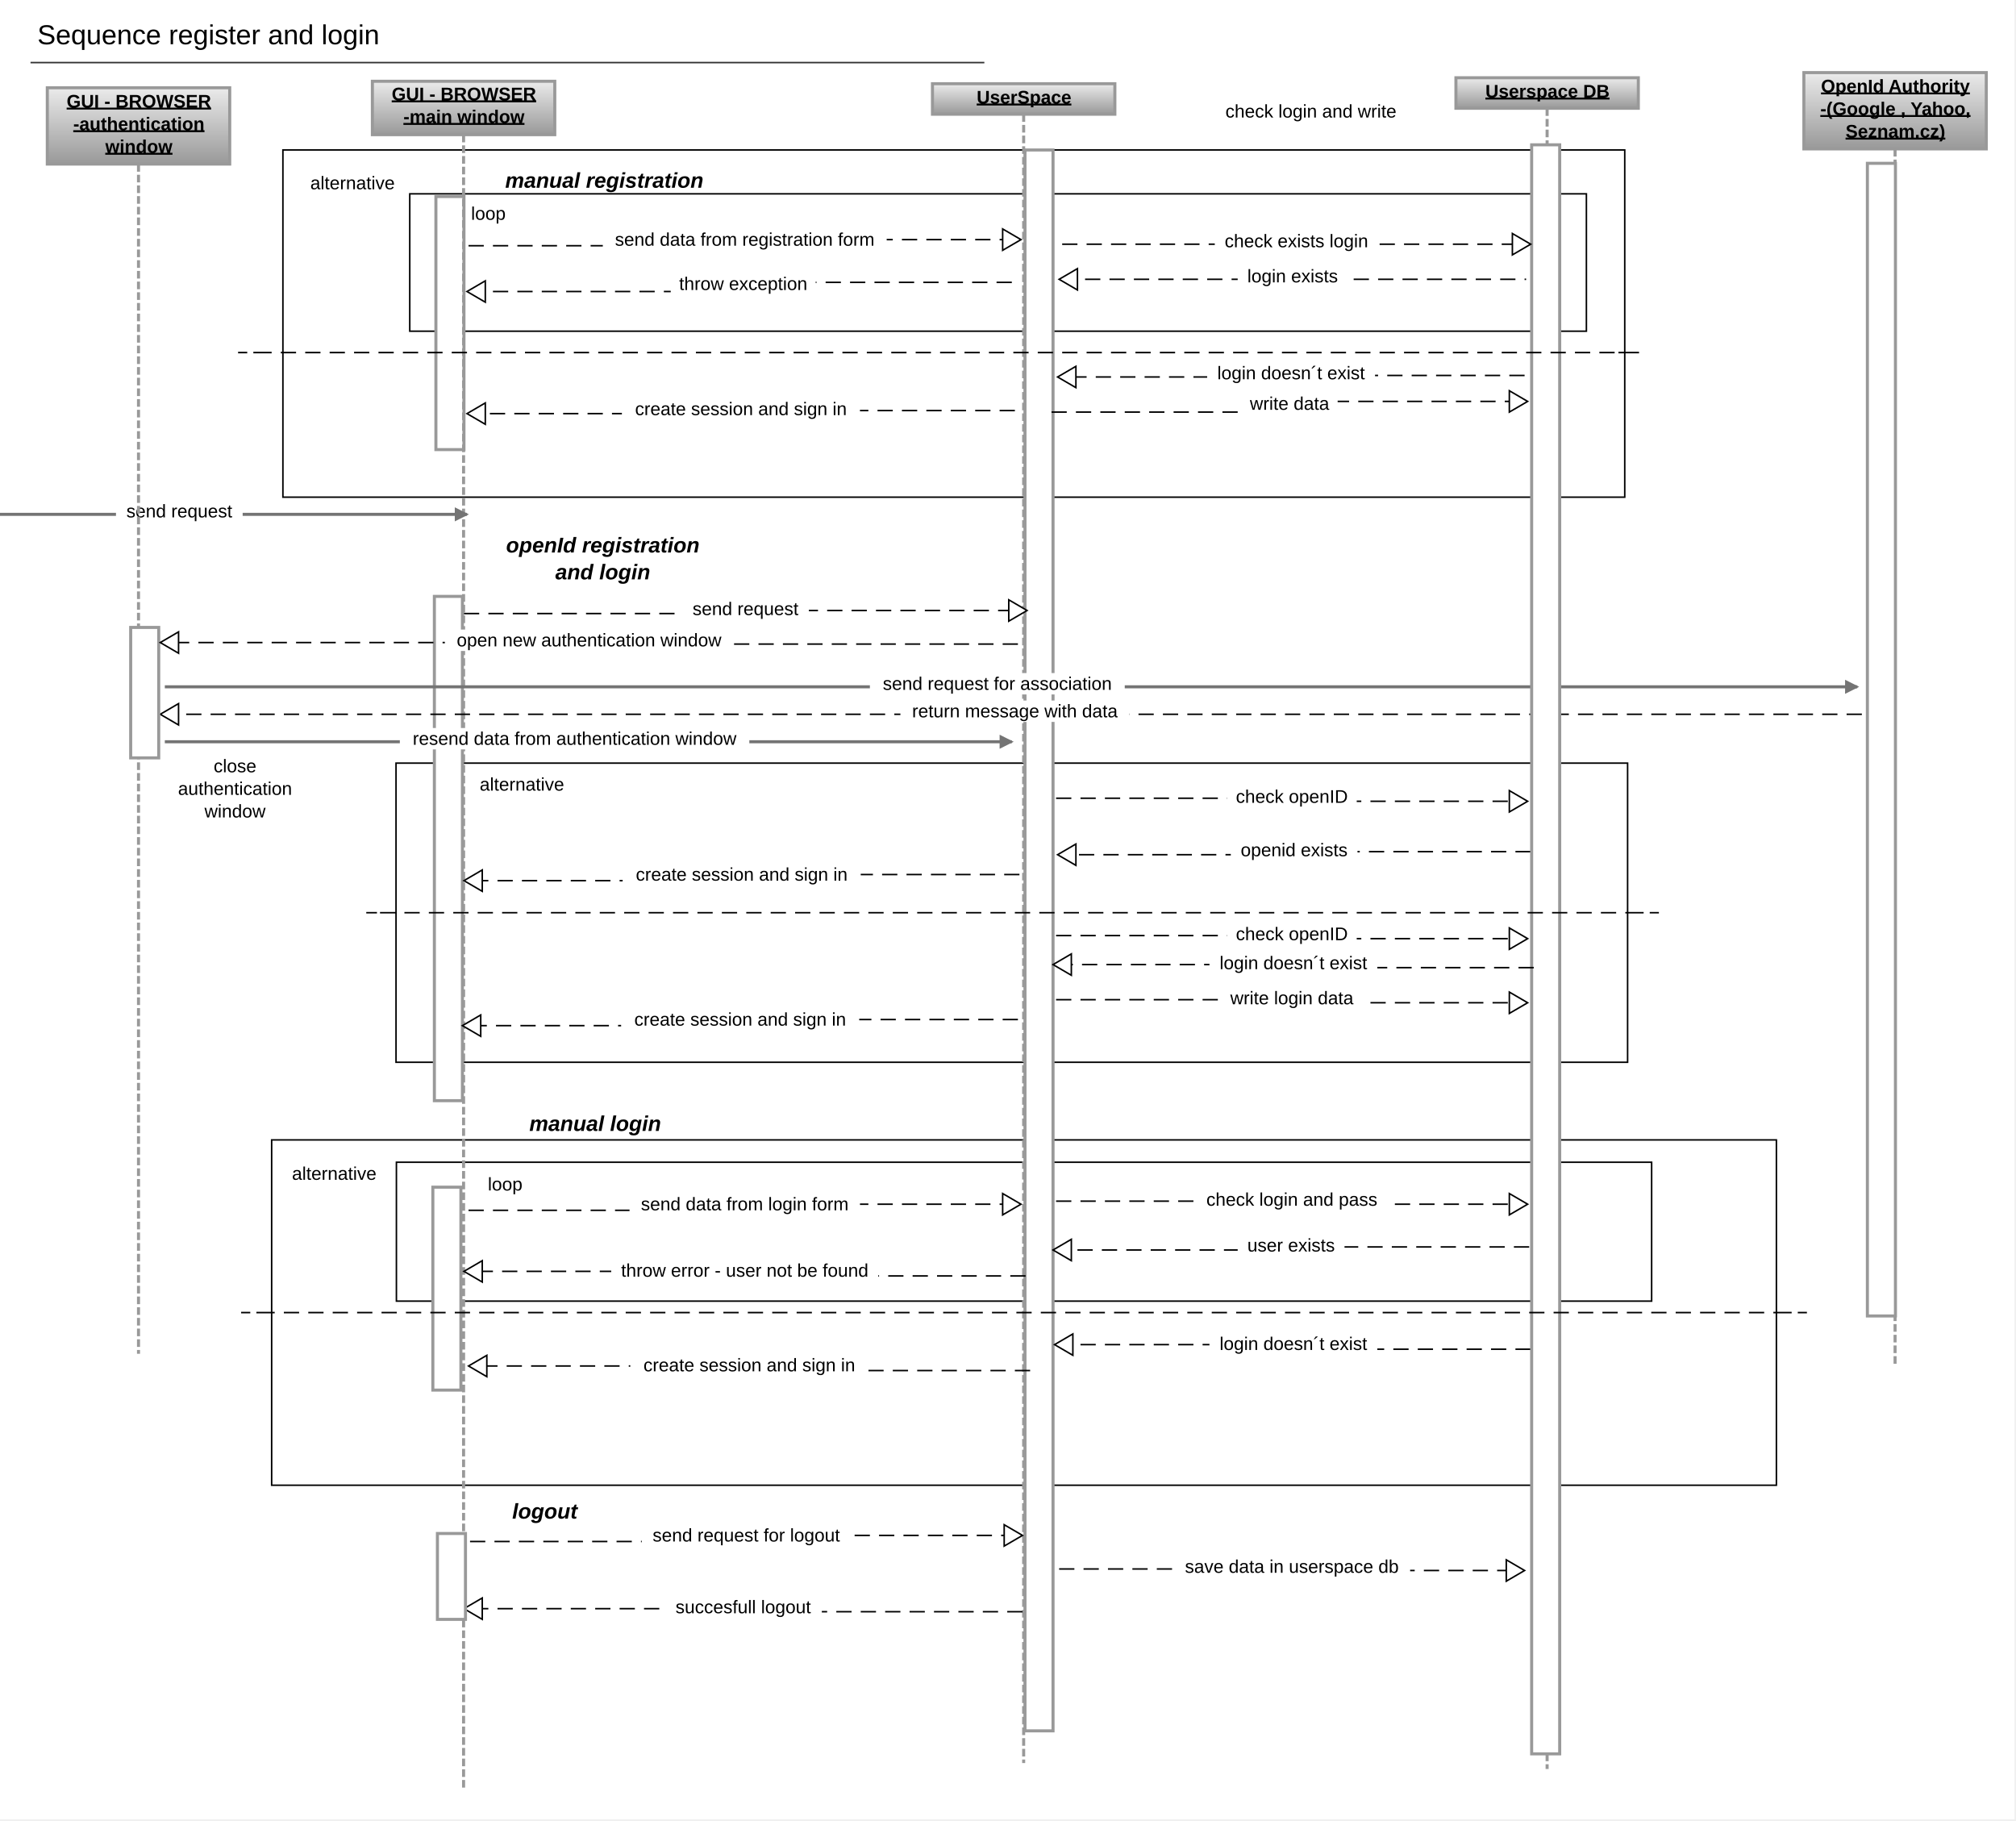
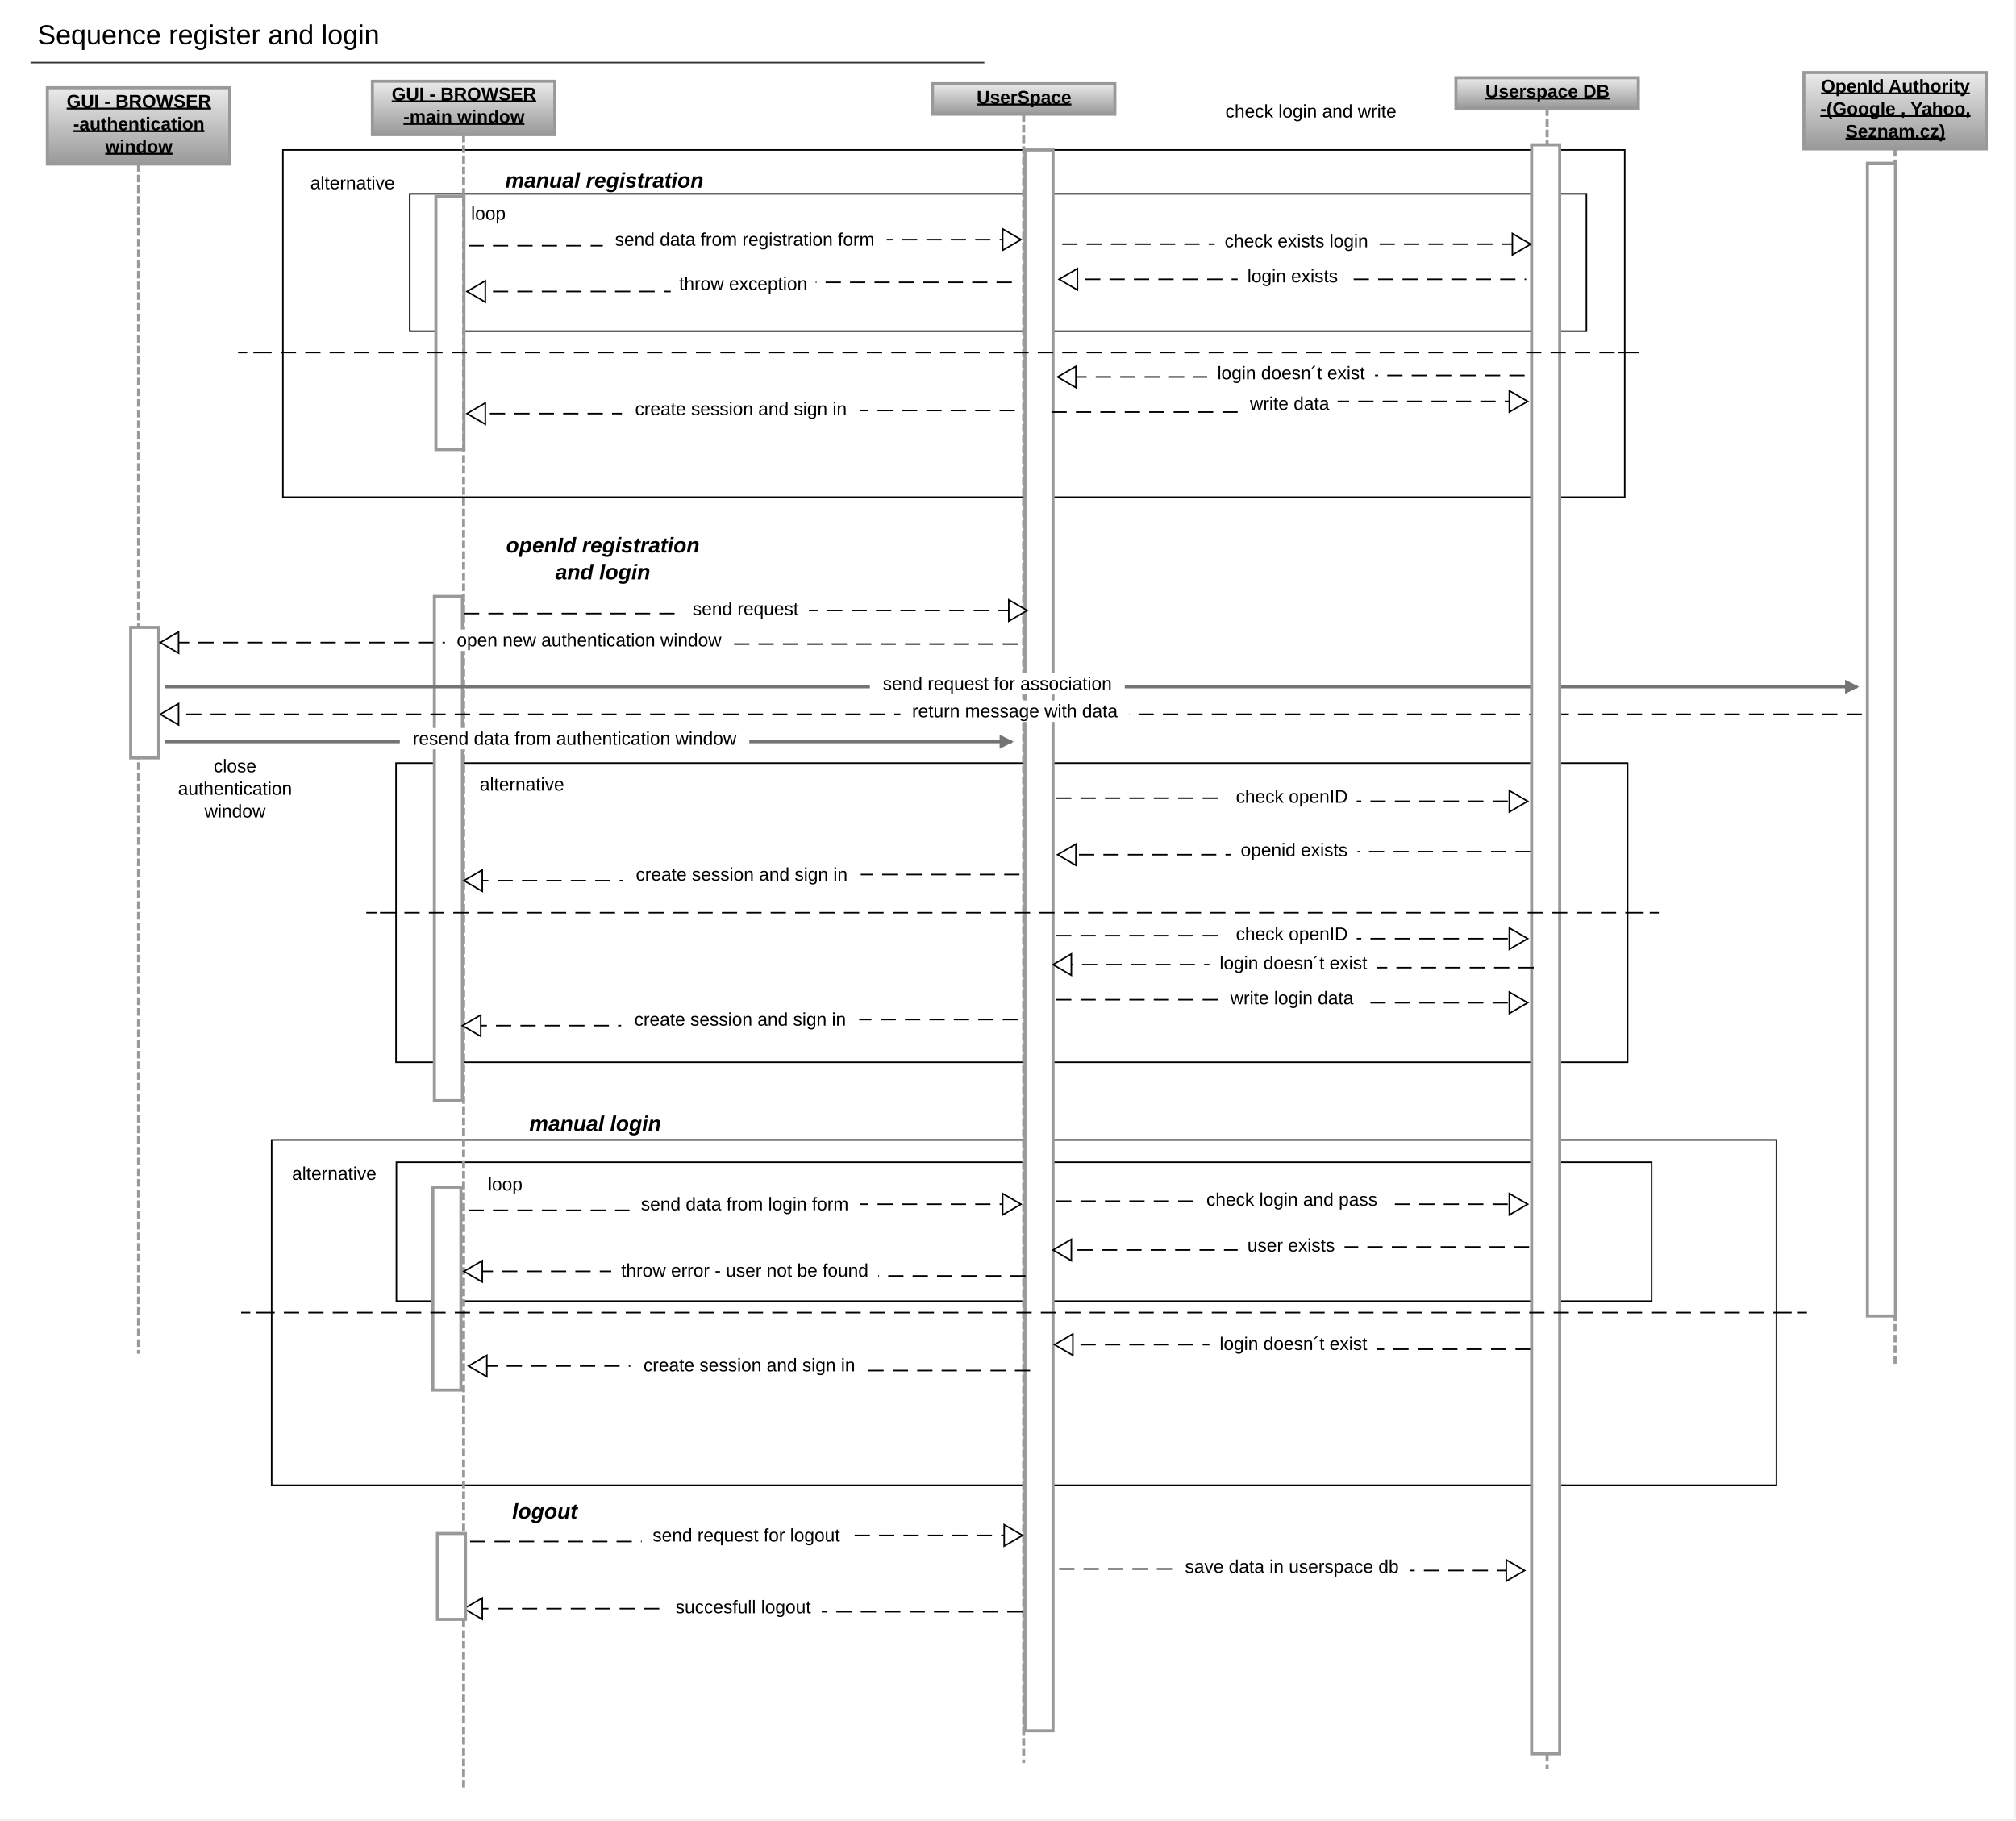
<svg xmlns="http://www.w3.org/2000/svg" width="1321" height="1193">
  <rect stroke="#000000" stroke-width="0" fill="#ffffff" x="0" y="0" width="1320" height="1192" />
  <g transform="translate(178.0,746.875) rotate(0 493.0 113.125)">
    <rect width="986.0" height="226.25" stroke="#000000" stroke-width="1" fill="#ffffff" />
    <g />
  </g>
  <g transform="translate(259.75,761.5) rotate(0 411.25 45.5)">
    <rect width="822.5" height="91.0" stroke="#000000" stroke-width="1" fill="#ffffff" />
    <g />
  </g>
  <g transform="translate(259.5,500.0) rotate(0 403.5 98.0)">
    <rect width="807.0" height="196.0" stroke="#000000" stroke-width="1" fill="#ffffff" />
    <g />
  </g>
  <g transform="translate(185.375,98.25) rotate(0 439.625 113.75)">
    <rect width="879.25" height="227.5" stroke="#000000" stroke-width="1" fill="#ffffff" />
    <g />
  </g>
  <g transform="translate(268.5,127.0) rotate(0 385.5 45.0)">
    <rect width="771.0" height="90.0" stroke="#000000" stroke-width="1" fill="#ffffff" />
    <g />
  </g>
  <g transform="translate(285.625,128.7539) rotate(0 9.375 83.24609)">
    <rect x="0.0" y="0.0" width="18.382" height="165.829" stroke="#999999" stroke-width="2.0" fill="#ffffff" />
    <g />
  </g>
  <g transform="translate(954.0,50.9375) rotate(0 60.0 554.0625)">
    <defs>
      <linearGradient id="g6" x1="50%" y1="-25%" x2="50%" y2="100%">
        <stop stop-color="white" offset="0%" />
        <stop stop-color="#999999" offset="100%" />
      </linearGradient>
    </defs>
    <g transform="translate(0.0,0.0)">
      <rect x="0.0" y="0.0" width="119.522" height="20.0" stroke="#999999" stroke-width="2.0" style="fill:url(#g6)" />
    </g>
    <g transform="translate(0.0,20.0)">
      <line x1="59.761" y1="0.0" x2="59.761" y2="1088.125" style="stroke-dasharray: 5, 2" stroke="#999999" stroke-width="2.0" fill="#999999" />
    </g>
    <g transform="translate(0.0,15.0)">
      <text x="60.0" style="text-anchor: middle" y="-2.0">
        <tspan xml:space="preserve" font-size="12" font-family="Arial" fill="#000000" font-weight="bold" text-decoration="underline">Userspace DB</tspan>
      </text>
    </g>
    <g />
  </g>
  <g transform="translate(284.625,390.7539) rotate(0 9.375 165.8691)">
    <rect x="0.0" y="0.0" width="18.382" height="330.417" stroke="#999999" stroke-width="2.0" fill="#ffffff" />
    <g />
  </g>
  <g transform="translate(611.0,54.84375) rotate(0 60.0 550.1562)">
    <defs>
      <linearGradient id="g8" x1="50%" y1="-25%" x2="50%" y2="100%">
        <stop stop-color="white" offset="0%" />
        <stop stop-color="#999999" offset="100%" />
      </linearGradient>
    </defs>
    <g transform="translate(0.0,0.0)">
      <rect x="0.0" y="0.0" width="119.522" height="20.0" stroke="#999999" stroke-width="2.0" style="fill:url(#g8)" />
    </g>
    <g transform="translate(0.0,20.0)">
      <line x1="59.761" y1="0.0" x2="59.761" y2="1080.312" style="stroke-dasharray: 5, 2" stroke="#999999" stroke-width="2.0" fill="#999999" />
    </g>
    <g transform="translate(0.0,15.0)">
      <text x="60.0" style="text-anchor: middle" y="-2.0">
        <tspan xml:space="preserve" font-size="12" font-family="Arial" fill="#000000" font-weight="bold" text-decoration="underline">UserSpace</tspan>
      </text>
    </g>
    <g />
  </g>
  <g transform="translate(321.0,108.0) rotate(0 75.0 11.0)">
    <g transform="translate(0.0,17.0)">
      <text x="75.0" style="text-anchor: middle" y="-2.0">
        <tspan xml:space="preserve" font-size="14" font-family="Arial" fill="#000000" font-weight="bold" font-style="italic">manual registration</tspan>
      </text>
    </g>
  </g>
  <g transform="translate(20.0,41.0)">
    <line x1="0.0" y1="0.0" x2="625.0" y2="0.0" stroke-dasharray="23, 0" stroke="#333333" stroke-width="1" />
  </g>
  <g transform="translate(22.5,11.0) rotate(0 312.5 13.0)">
    <g transform="translate(0.0,21.0)">
      <text x="2" style="text-anchor: start" y="-3.0">
        <tspan xml:space="preserve" font-size="18" font-family="Arial" fill="#000000">Sequence register and login</tspan>
      </text>
    </g>
  </g>
  <g transform="translate(244.0,53.25) rotate(0 60.0 559.625)">
    <defs>
      <linearGradient id="g12" x1="50%" y1="-25%" x2="50%" y2="100%">
        <stop stop-color="white" offset="0%" />
        <stop stop-color="#999999" offset="100%" />
      </linearGradient>
    </defs>
    <g transform="translate(0.0,0.0)">
      <rect x="0.0" y="0.0" width="119.522" height="35.0" stroke="#999999" stroke-width="2.0" style="fill:url(#g12)" />
    </g>
    <g transform="translate(0.0,35.0)">
      <line x1="59.761" y1="0.0" x2="59.761" y2="1084.25" style="stroke-dasharray: 5, 2" stroke="#999999" stroke-width="2.0" fill="#999999" />
    </g>
    <g transform="translate(0.0,14.5)">
      <text x="60.0" style="text-anchor: middle" y="-2.0">
        <tspan xml:space="preserve" font-size="12" font-family="Arial" fill="#000000" font-weight="bold" text-decoration="underline">GUI - BROWSER</tspan>
      </text>
      <text x="60.0" style="text-anchor: middle" y="12.8">
        <tspan xml:space="preserve" font-size="12" font-family="Arial" fill="#000000" font-weight="bold" text-decoration="underline">-main window</tspan>
      </text>
    </g>
    <g />
  </g>
  <g transform="translate(671.625,98.26562) rotate(0 9.375 519.9688)">
    <rect x="0.0" y="0.0" width="18.382" height="1035.794" stroke="#999999" stroke-width="2.0" fill="#ffffff" />
    <g />
  </g>
  <g transform="translate(1182.0,47.5625) rotate(0 60.0 423.1562)">
    <defs>
      <linearGradient id="g14" x1="50%" y1="-25%" x2="50%" y2="100%">
        <stop stop-color="white" offset="0%" />
        <stop stop-color="#999999" offset="100%" />
      </linearGradient>
    </defs>
    <g transform="translate(0.0,0.0)">
      <rect x="0.0" y="0.0" width="119.522" height="50.0" stroke="#999999" stroke-width="2.0" style="fill:url(#g14)" />
    </g>
    <g transform="translate(0.0,50.0)">
      <line x1="59.761" y1="0.0" x2="59.761" y2="796.312" style="stroke-dasharray: 5, 2" stroke="#999999" stroke-width="2.0" fill="#999999" />
    </g>
    <g transform="translate(0.0,15.0)">
      <text x="60.0" style="text-anchor: middle" y="-2.0">
        <tspan xml:space="preserve" font-size="12" font-family="Arial" fill="#000000" font-weight="bold" text-decoration="underline">OpenId Authority</tspan>
      </text>
      <text x="60.0" style="text-anchor: middle" y="12.8">
        <tspan xml:space="preserve" font-size="12" font-family="Arial" fill="#000000" font-weight="bold" text-decoration="underline">-(Google , Yahoo,</tspan>
      </text>
      <text x="60.0" style="text-anchor: middle" y="27.6">
        <tspan xml:space="preserve" font-size="12" font-family="Arial" fill="#000000" font-weight="bold" text-decoration="underline">Seznam.cz)</tspan>
      </text>
    </g>
    <g />
  </g>
  <g transform="translate(1223.625,107.0) rotate(0 9.375 379.125)">
    <rect x="0.0" y="0.0" width="18.382" height="755.229" stroke="#999999" stroke-width="2.0" fill="#ffffff" />
    <g />
  </g>
  <g transform="translate(108.0,450.0)">
    <line x1="0.0" y1="0.0" x2="1109.0" y2="0.0" stroke-dasharray="23, 0" stroke="#747474" stroke-width="2" />
    <g transform="translate(1111.0,0.0) rotate(180.0)">
      <polygon points="3.0,0 9.0,-3.0 9.0,3.0" fill="#747474" stroke="#747474" stroke-width="2.0" />
    </g>
    <g transform="translate(545.5,0.0)">
      <rect fill="#ffffff" x="-83.5" y="-9.0" width="167.0" height="14" />
      <text x="0.0" style="text-anchor: middle" y="2.0">
        <tspan font-size="12px" font-family="Arial" fill="#000000">send request for association</tspan>
      </text>
    </g>
  </g>
  <g transform="translate(784.0,63.0) rotate(0 75.0 11.0)">
    <g transform="translate(0.0,16.0)">
      <text x="75.0" style="text-anchor: middle" y="-2.0">
        <tspan xml:space="preserve" font-size="12" font-family="Arial" fill="#000000">check login and write</tspan>
      </text>
    </g>
  </g>
-   <g transform="translate(-53.0,337.0)">
-     <line x1="0.0" y1="0.0" x2="359.0" y2="0.0" stroke-dasharray="23, 0" stroke="#747474" stroke-width="2" />
-     <g transform="translate(361.0,0.0) rotate(180.0)">
-       <polygon points="3.0,0 9.0,-3.0 9.0,3.0" fill="#747474" stroke="#747474" stroke-width="2.0" />
-     </g>
-     <g transform="translate(170.5,0.0)">
-       <rect fill="#ffffff" x="-41.5" y="-9.0" width="83.0" height="14" />
-       <text x="0.0" style="text-anchor: middle" y="2.0">
-         <tspan font-size="12px" font-family="Arial" fill="#000000">send request</tspan>
-       </text>
-     </g>
-   </g>
  <g transform="translate(108.0,486.0)">
    <line x1="0.0" y1="0.0" x2="555.0" y2="0.0" stroke-dasharray="23, 0" stroke="#747474" stroke-width="2" />
    <g transform="translate(557.0,0.0) rotate(180.0)">
      <polygon points="3.0,0 9.0,-3.0 9.0,3.0" fill="#747474" stroke="#747474" stroke-width="2.0" />
    </g>
    <g transform="translate(268.5,0.0)">
      <rect fill="#ffffff" x="-114.5" y="-9.0" width="229.0" height="14" />
      <text x="0.0" style="text-anchor: middle" y="2.0">
        <tspan font-size="12px" font-family="Arial" fill="#000000">resend data from authentication window</tspan>
      </text>
    </g>
  </g>
  <g transform="translate(694.0,183.0)">
    <path d="M1.0,0.0 L153.0,0.0 L153.0,0.0 L306.0,0.0 " stroke-dasharray="10, 6" fill="none" stroke="#000000" stroke-width="1" />
    <g transform="translate(0.0,0.0) rotate(0.0)">
      <polygon points="0,0 12,7 12,-7" fill="#FFFFFF" stroke="#000000" stroke-width="1.0" />
    </g>
    <g transform="translate(153.0,0.0)">
      <rect fill="#ffffff" x="-36.0" y="-9.0" width="72.0" height="14" />
      <text x="0.0" style="text-anchor: middle" y="2.0">
        <tspan font-size="12px" font-family="Arial" fill="#000000">login exists</tspan>
      </text>
    </g>
  </g>
  <g transform="translate(999.0,246.0)">
    <path d="M0.0,0.0 L-153.0,0.0 L-153.0,1.0 L-305.0,1.0 " stroke-dasharray="10, 6" fill="none" stroke="#000000" stroke-width="1" />
    <g transform="translate(-306.0,1.0) rotate(360.0)">
      <polygon points="0,0 12,7 12,-7" fill="#FFFFFF" stroke="#000000" stroke-width="1.0" />
    </g>
    <g transform="translate(-153.0,0.5)">
      <rect fill="#ffffff" x="-55.0" y="-9.0" width="110.0" height="14" />
      <text x="0.0" style="text-anchor: middle" y="2.0">
        <tspan font-size="12px" font-family="Arial" fill="#000000">login doesn´t exist</tspan>
      </text>
    </g>
  </g>
  <g transform="translate(304.0,402.0)">
    <path d="M0.0,0.0 L184.5,0.0 L184.5,-2.0 L368.0,-2.0 " stroke-dasharray="10, 6" fill="none" stroke="#000000" stroke-width="1" />
    <g transform="translate(369.0,-2.0) rotate(180.0)">
      <polygon points="0,0 12,7 12,-7" fill="#FFFFFF" stroke="#000000" stroke-width="1.0" />
    </g>
    <g transform="translate(184.5,-1.0)">
      <rect fill="#ffffff" x="-41.5" y="-9.0" width="83.0" height="14" />
      <text x="0.0" style="text-anchor: middle" y="2.0">
        <tspan font-size="12px" font-family="Arial" fill="#000000">send request</tspan>
      </text>
    </g>
  </g>
  <g transform="translate(105.0,468.0)">
    <path d="M1.0,0.0 L560.0,0.0 L560.0,0.0 L1120.0,0.0 " stroke-dasharray="10, 6" fill="none" stroke="#000000" stroke-width="1" />
    <g transform="translate(0.0,0.0) rotate(0.0)">
      <polygon points="0,0 12,7 12,-7" fill="#FFFFFF" stroke="#000000" stroke-width="1.0" />
    </g>
    <g transform="translate(560.0,0.0)">
      <rect fill="#ffffff" x="-75.0" y="-9.0" width="150.0" height="14" />
      <text x="0.0" style="text-anchor: middle" y="2.0">
        <tspan font-size="12px" font-family="Arial" fill="#000000">return message with data</tspan>
      </text>
    </g>
  </g>
  <g transform="translate(320.0,348.5) rotate(0 75.0 18.5)">
    <g transform="translate(0.0,15.5)">
      <text x="75.0" style="text-anchor: middle" y="-2.0">
        <tspan xml:space="preserve" font-size="14" font-family="Arial" fill="#000000" font-weight="bold" font-style="italic">openId registration</tspan>
      </text>
      <text x="75.0" style="text-anchor: middle" y="15.6">
        <tspan xml:space="preserve" font-size="14" font-family="Arial" fill="#000000" font-weight="bold" font-style="italic">and login</tspan>
      </text>
    </g>
  </g>
  <g transform="translate(1003.0,558.0)">
    <path d="M0.0,0.0 L-155.0,0.0 L-155.0,2.0 L-309.0,2.0 " stroke-dasharray="10, 6" fill="none" stroke="#000000" stroke-width="1" />
    <g transform="translate(-310.0,2.0) rotate(360.0)">
      <polygon points="0,0 12,7 12,-7" fill="#FFFFFF" stroke="#000000" stroke-width="1.0" />
    </g>
    <g transform="translate(-155.0,1.0)">
      <rect fill="#ffffff" x="-41.5" y="-9.0" width="83.0" height="14" />
      <text x="0.0" style="text-anchor: middle" y="2.0">
        <tspan font-size="12px" font-family="Arial" fill="#000000">openid exists</tspan>
      </text>
    </g>
  </g>
  <g transform="translate(315.0,718.5) rotate(0 75.0 18.5)">
    <g transform="translate(0.0,24.5)">
      <text x="75.0" style="text-anchor: middle" y="-2.0">
        <tspan xml:space="preserve" font-size="14" font-family="Arial" fill="#000000" font-weight="bold" font-style="italic">manual login</tspan>
      </text>
    </g>
  </g>
  <g transform="translate(1002.0,817.0)">
    <path d="M0.0,0.0 L-156.0,0.0 L-156.0,2.0 L-311.0,2.0 " stroke-dasharray="10, 6" fill="none" stroke="#000000" stroke-width="1" />
    <g transform="translate(-312.0,2.0) rotate(360.0)">
      <polygon points="0,0 12,7 12,-7" fill="#FFFFFF" stroke="#000000" stroke-width="1.0" />
    </g>
    <g transform="translate(-156.0,1.0)">
      <rect fill="#ffffff" x="-35.0" y="-9.0" width="70.0" height="14" />
      <text x="0.0" style="text-anchor: middle" y="2.0">
        <tspan font-size="12px" font-family="Arial" fill="#000000">user exists</tspan>
      </text>
    </g>
  </g>
  <g transform="translate(670.0,1056.0)">
    <path d="M0.0,0.0 L-183.0,0.0 L-183.0,-2.0 L-365.0,-2.0 " stroke-dasharray="10, 6" fill="none" stroke="#000000" stroke-width="1" />
    <g transform="translate(-366.0,-2.0) rotate(360.0)">
      <polygon points="0,0 12,7 12,-7" fill="#FFFFFF" stroke="#000000" stroke-width="1.0" />
    </g>
    <g transform="translate(-183.0,-1.0)">
      <rect fill="#ffffff" x="-51.5" y="-9.0" width="103.0" height="14" />
      <text x="0.0" style="text-anchor: middle" y="2.0">
        <tspan font-size="12px" font-family="Arial" fill="#000000">succesfull logout</tspan>
      </text>
    </g>
  </g>
  <g transform="translate(31.0,57.5) rotate(0 60.0 414.75)">
    <defs>
-       <linearGradient id="g29" x1="50%" y1="-25%" x2="50%" y2="100%">
+       <linearGradient id="g28" x1="50%" y1="-25%" x2="50%" y2="100%">
        <stop stop-color="white" offset="0%" />
        <stop stop-color="#999999" offset="100%" />
      </linearGradient>
    </defs>
    <g transform="translate(0.0,0.0)">
-       <rect x="0.0" y="0.0" width="119.522" height="50.0" stroke="#999999" stroke-width="2.0" style="fill:url(#g29)" />
+       <rect x="0.0" y="0.0" width="119.522" height="50.0" stroke="#999999" stroke-width="2.0" style="fill:url(#g28)" />
    </g>
    <g transform="translate(0.0,50.0)">
      <line x1="59.761" y1="0.0" x2="59.761" y2="779.5" style="stroke-dasharray: 5, 2" stroke="#999999" stroke-width="2.0" fill="#999999" />
    </g>
    <g transform="translate(0.0,15.0)">
      <text x="60.0" style="text-anchor: middle" y="-2.0">
        <tspan xml:space="preserve" font-size="12" font-family="Arial" fill="#000000" font-weight="bold" text-decoration="underline">GUI - BROWSER</tspan>
      </text>
      <text x="60.0" style="text-anchor: middle" y="12.8">
        <tspan xml:space="preserve" font-size="12" font-family="Arial" fill="#000000" font-weight="bold" text-decoration="underline">-authentication</tspan>
      </text>
      <text x="60.0" style="text-anchor: middle" y="27.6">
        <tspan xml:space="preserve" font-size="12" font-family="Arial" fill="#000000" font-weight="bold" text-decoration="underline">window</tspan>
      </text>
    </g>
    <g />
  </g>
  <g transform="translate(85.625,411.0938) rotate(0 9.375 42.90625)">
    <rect x="0.0" y="0.0" width="18.382" height="85.471" stroke="#999999" stroke-width="2.0" fill="#ffffff" />
    <g />
  </g>
  <g transform="translate(100.5,500.5) rotate(0 53.5 17.5)">
    <g transform="translate(0.0,7.5)">
      <text x="53.5" style="text-anchor: middle" y="-2.0">
        <tspan xml:space="preserve" font-size="12" font-family="Arial" fill="#000000">close</tspan>
      </text>
      <text x="53.5" style="text-anchor: middle" y="12.8">
        <tspan xml:space="preserve" font-size="12" font-family="Arial" fill="#000000">authentication</tspan>
      </text>
      <text x="53.5" style="text-anchor: middle" y="27.6">
        <tspan xml:space="preserve" font-size="12" font-family="Arial" fill="#000000">window</tspan>
      </text>
    </g>
  </g>
  <g transform="translate(283.625,777.8359) rotate(0 9.375 66.74609)">
    <rect x="0.0" y="0.0" width="18.382" height="132.96" stroke="#999999" stroke-width="2.0" fill="#ffffff" />
    <g />
  </g>
  <g transform="translate(-104.375,552.8359) rotate(0 9.375 56.16406)">
    <rect x="0.0" y="0.0" width="18.382" height="111.881" stroke="#999999" stroke-width="2.0" fill="#ffffff" />
    <g />
  </g>
  <g transform="translate(282.0,972.5) rotate(0 75.0 18.5)">
    <g transform="translate(0.0,24.5)">
      <text x="75.0" style="text-anchor: middle" y="-2.0">
        <tspan xml:space="preserve" font-size="14" font-family="Arial" fill="#000000" font-weight="bold" font-style="italic">logout</tspan>
      </text>
    </g>
  </g>
  <g transform="translate(286.625,1004.754) rotate(0 9.375 28.24609)">
    <rect x="0.0" y="0.0" width="18.382" height="56.267" stroke="#999999" stroke-width="2.0" fill="#ffffff" />
    <g />
  </g>
  <g transform="translate(691.0,881.0)">
    <path d="M1.0,0.0 L156.5,0.0 L156.5,3.0 L313.0,3.0 " stroke-dasharray="10, 6" fill="none" stroke="#000000" stroke-width="1" />
    <g transform="translate(0.0,0.0) rotate(0.0)">
      <polygon points="0,0 12,7 12,-7" fill="#FFFFFF" stroke="#000000" stroke-width="1.0" />
    </g>
    <g transform="translate(156.5,1.5)">
      <rect fill="#ffffff" x="-55.0" y="-9.0" width="110.0" height="14" />
      <text x="0.0" style="text-anchor: middle" y="2.0">
        <tspan font-size="12px" font-family="Arial" fill="#000000">login doesn´t exist</tspan>
      </text>
    </g>
  </g>
  <g transform="translate(1003.625,94.88281) rotate(0 9.375 529.2344)">
    <rect x="0.0" y="0.0" width="18.382" height="1054.252" stroke="#999999" stroke-width="2.0" fill="#ffffff" />
    <g />
  </g>
  <g transform="translate(156.0,110.0) rotate(0 75.0 11.0)">
    <g transform="translate(0.0,16.0)">
      <text x="75.0" style="text-anchor: middle" y="-2.0">
        <tspan xml:space="preserve" font-size="12" font-family="Arial" fill="#000000">alternative</tspan>
      </text>
    </g>
  </g>
  <g transform="translate(176.0,231.0)">
-     <path d="M0.0,0.0 L-10.0,0.0 Q-20.0,0.0 -20.0,-1.4210854715202004E-14 L-20.0,-1.4210854715202004E-14 Q-20.0,-2.8421709430404007E-14 -20,-2.8421709430404007E-14 L899.25,-2.8421709430404007E-14 Q899.25,-2.8421709430404007E-14 899.25,-4.263256414560601E-14 L899.25,-4.263256414560601E-14 Q899.25,-5.6843418860808015E-14 899.25,-5.6843418860808015E-14 L879.25,-5.6843418860808015E-14 " stroke-dasharray="10, 6" fill="none" stroke="#000000" stroke-width="1" />
+     <path d="M0.0,0.0 L-10.0,0.0 Q-20.0,0.0 -20.0,-1.4210854715202007E-14 L-20.0,-1.4210854715202007E-14 Q-20.0,-2.8421709430404014E-14 -20,-2.8421709430404014E-14 L899.25,-2.8421709430404014E-14 Q899.25,-2.8421709430404014E-14 899.25,-4.2632564145606024E-14 L899.25,-4.2632564145606024E-14 Q899.25,-5.684341886080803E-14 899.25,-5.684341886080803E-14 L879.25,-5.684341886080803E-14 " stroke-dasharray="10, 6" fill="none" stroke="#000000" stroke-width="1" />
  </g>
  <g transform="translate(696.0,160.0)">
    <path d="M0.0,0.0 L153.5,0.0 L153.5,0.0 L306.0,0.0 " stroke-dasharray="10, 6" fill="none" stroke="#000000" stroke-width="1" />
    <g transform="translate(307.0,0.0) rotate(180.0)">
      <polygon points="0,0 12,7 12,-7" fill="#FFFFFF" stroke="#000000" stroke-width="1.0" />
    </g>
    <g transform="translate(153.5,0.0)">
      <rect fill="#ffffff" x="-53.5" y="-9.0" width="107.0" height="14" />
      <text x="0.0" style="text-anchor: middle" y="2.0">
        <tspan font-size="12px" font-family="Arial" fill="#000000">check exists login</tspan>
      </text>
    </g>
  </g>
  <g transform="translate(306.0,191.0)">
    <path d="M1.0,0.0 L181.0,0.0 L181.0,-6.0 L362.0,-6.0 " stroke-dasharray="10, 6" fill="none" stroke="#000000" stroke-width="1" />
    <g transform="translate(0.0,0.0) rotate(0.0)">
      <polygon points="0,0 12,7 12,-7" fill="#FFFFFF" stroke="#000000" stroke-width="1.0" />
    </g>
    <g transform="translate(181.0,-3.0)">
      <rect fill="#ffffff" x="-47.5" y="-9.0" width="95.0" height="14" />
      <text x="0.0" style="text-anchor: middle" y="2.0">
        <tspan font-size="12px" font-family="Arial" fill="#000000">throw exception</tspan>
      </text>
    </g>
  </g>
  <g transform="translate(245.0,130.0) rotate(0 75.0 11.0)">
    <g transform="translate(0.0,16.0)">
      <text x="75.0" style="text-anchor: middle" y="-2.0">
        <tspan xml:space="preserve" font-size="12" font-family="Arial" fill="#000000">loop</tspan>
      </text>
    </g>
  </g>
  <g transform="translate(665.0,269.0)">
    <path d="M0.0,0.0 L-179.5,0.0 L-179.5,2.0 L-358.0,2.0 " stroke-dasharray="10, 6" fill="none" stroke="#000000" stroke-width="1" />
    <g transform="translate(-359.0,2.0) rotate(360.0)">
      <polygon points="0,0 12,7 12,-7" fill="#FFFFFF" stroke="#000000" stroke-width="1.0" />
    </g>
    <g transform="translate(-179.5,1.0)">
      <rect fill="#ffffff" x="-78.0" y="-9.0" width="156.0" height="14" />
      <text x="0.0" style="text-anchor: middle" y="2.0">
        <tspan font-size="12px" font-family="Arial" fill="#000000">create session and sign in </tspan>
      </text>
    </g>
  </g>
  <g transform="translate(689.0,270.0)">
    <path d="M0.0,0.0 L156.0,0.0 L156.0,-7.0 L311.0,-7.0 " stroke-dasharray="10, 6" fill="none" stroke="#000000" stroke-width="1" />
    <g transform="translate(312.0,-7.0) rotate(180.0)">
      <polygon points="0,0 12,7 12,-7" fill="#FFFFFF" stroke="#000000" stroke-width="1.0" />
    </g>
    <g transform="translate(156.0,-3.5)">
      <rect fill="#ffffff" x="-31.5" y="-9.0" width="63.0" height="14" />
      <text x="0.0" style="text-anchor: middle" y="2.0">
        <tspan font-size="12px" font-family="Arial" fill="#000000">write data</tspan>
      </text>
    </g>
  </g>
  <g transform="translate(307.0,161.0)">
    <path d="M0.0,0.0 L181.0,0.0 L181.0,-4.0 L361.0,-4.0 " stroke-dasharray="10, 6" fill="none" stroke="#000000" stroke-width="1" />
    <g transform="translate(362.0,-4.0) rotate(180.0)">
      <polygon points="0,0 12,7 12,-7" fill="#FFFFFF" stroke="#000000" stroke-width="1.0" />
    </g>
    <g transform="translate(181.0,-2.0)">
      <rect fill="#ffffff" x="-93.0" y="-9.0" width="186.0" height="14" />
      <text x="0.0" style="text-anchor: middle" y="2.0">
        <tspan font-size="12px" font-family="Arial" fill="#000000">send data from registration form  </tspan>
      </text>
    </g>
  </g>
  <g transform="translate(667.0,422.0)">
    <path d="M0.0,0.0 L-281.0,0.0 L-281.0,-1.0 L-561.0,-1.0 " stroke-dasharray="10, 6" fill="none" stroke="#000000" stroke-width="1" />
    <g transform="translate(-562.0,-1.0) rotate(360.0)">
      <polygon points="0,0 12,7 12,-7" fill="#FFFFFF" stroke="#000000" stroke-width="1.0" />
    </g>
    <g transform="translate(-281.0,-0.5)">
      <rect fill="#ffffff" x="-94.5" y="-9.0" width="189.0" height="14" />
      <text x="0.0" style="text-anchor: middle" y="2.0">
        <tspan font-size="12px" font-family="Arial" fill="#000000">open new authentication window </tspan>
      </text>
    </g>
  </g>
  <g transform="translate(692.0,523.0)">
    <path d="M0.0,0.0 L154.5,0.0 L154.5,2.0 L308.0,2.0 " stroke-dasharray="10, 6" fill="none" stroke="#000000" stroke-width="1" />
    <g transform="translate(309.0,2.0) rotate(180.0)">
      <polygon points="0,0 12,7 12,-7" fill="#FFFFFF" stroke="#000000" stroke-width="1.0" />
    </g>
    <g transform="translate(154.5,1.0)">
      <rect fill="#ffffff" x="-42.5" y="-9.0" width="85.0" height="14" />
      <text x="0.0" style="text-anchor: middle" y="2.0">
        <tspan font-size="12px" font-family="Arial" fill="#000000">check openID</tspan>
      </text>
    </g>
  </g>
  <g transform="translate(1067.0,598.0)">
    <path d="M0.0,0.0 L10.0,0.0 Q20.0,0.0 20.0,0.0 L20.0,0.0 Q20.0,0.0 20.0,0.0 L-827.0,0.0 Q-827.0,0.0 -827.0,0.0 L-827.0,0.0 Q-827.0,0.0 -827.0,0.0 L-807.0,0.0 " stroke-dasharray="10, 6" fill="none" stroke="#000000" stroke-width="1" />
  </g>
  <g transform="translate(267.0,504.0) rotate(0 75.0 11.0)">
    <g transform="translate(0.0,16.0)">
      <text x="75.0" style="text-anchor: middle" y="-2.0">
        <tspan xml:space="preserve" font-size="12" font-family="Arial" fill="#000000">alternative</tspan>
      </text>
    </g>
  </g>
  <g transform="translate(668.0,573.0)">
    <path d="M0.0,0.0 L-182.0,0.0 L-182.0,4.0 L-363.0,4.0 " stroke-dasharray="10, 6" fill="none" stroke="#000000" stroke-width="1" />
    <g transform="translate(-364.0,4.0) rotate(360.0)">
      <polygon points="0,0 12,7 12,-7" fill="#FFFFFF" stroke="#000000" stroke-width="1.0" />
    </g>
    <g transform="translate(-182.0,2.0)">
      <rect fill="#ffffff" x="-78.0" y="-9.0" width="156.0" height="14" />
      <text x="0.0" style="text-anchor: middle" y="2.0">
        <tspan font-size="12px" font-family="Arial" fill="#000000">create session and sign in</tspan>
      </text>
    </g>
  </g>
  <g transform="translate(692.0,613.0)">
    <path d="M0.0,0.0 L154.5,0.0 L154.5,2.0 L308.0,2.0 " stroke-dasharray="10, 6" fill="none" stroke="#000000" stroke-width="1" />
    <g transform="translate(309.0,2.0) rotate(180.0)">
      <polygon points="0,0 12,7 12,-7" fill="#FFFFFF" stroke="#000000" stroke-width="1.0" />
    </g>
    <g transform="translate(154.5,1.0)">
      <rect fill="#ffffff" x="-42.5" y="-9.0" width="85.0" height="14" />
      <text x="0.0" style="text-anchor: middle" y="2.0">
        <tspan font-size="12px" font-family="Arial" fill="#000000">check openID</tspan>
      </text>
    </g>
  </g>
  <g transform="translate(1005.0,634.0)">
    <path d="M0.0,0.0 L-157.5,0.0 L-157.5,-2.0 L-314.0,-2.0 " stroke-dasharray="10, 6" fill="none" stroke="#000000" stroke-width="1" />
    <g transform="translate(-315.0,-2.0) rotate(360.0)">
      <polygon points="0,0 12,7 12,-7" fill="#FFFFFF" stroke="#000000" stroke-width="1.0" />
    </g>
    <g transform="translate(-157.5,-1.0)">
      <rect fill="#ffffff" x="-55.0" y="-9.0" width="110.0" height="14" />
      <text x="0.0" style="text-anchor: middle" y="2.0">
        <tspan font-size="12px" font-family="Arial" fill="#000000">login doesn´t exist</tspan>
      </text>
    </g>
  </g>
  <g transform="translate(692.0,655.0)">
    <path d="M0.0,0.0 L154.5,0.0 L154.5,2.0 L308.0,2.0 " stroke-dasharray="10, 6" fill="none" stroke="#000000" stroke-width="1" />
    <g transform="translate(309.0,2.0) rotate(180.0)">
      <polygon points="0,0 12,7 12,-7" fill="#FFFFFF" stroke="#000000" stroke-width="1.0" />
    </g>
    <g transform="translate(154.5,1.0)">
      <rect fill="#ffffff" x="-46.5" y="-9.0" width="93.0" height="14" />
      <text x="0.0" style="text-anchor: middle" y="2.0">
        <tspan font-size="12px" font-family="Arial" fill="#000000">write login data</tspan>
      </text>
    </g>
  </g>
  <g transform="translate(667.0,668.0)">
    <path d="M0.0,0.0 L-182.0,0.0 L-182.0,4.0 L-363.0,4.0 " stroke-dasharray="10, 6" fill="none" stroke="#000000" stroke-width="1" />
    <g transform="translate(-364.0,4.0) rotate(360.0)">
      <polygon points="0,0 12,7 12,-7" fill="#FFFFFF" stroke="#000000" stroke-width="1.0" />
    </g>
    <g transform="translate(-182.0,2.0)">
      <rect fill="#ffffff" x="-78.0" y="-9.0" width="156.0" height="14" />
      <text x="0.0" style="text-anchor: middle" y="2.0">
        <tspan font-size="12px" font-family="Arial" fill="#000000">create session and sign in</tspan>
      </text>
    </g>
  </g>
  <g transform="translate(307.0,793.0)">
    <path d="M0.0,0.0 L181.0,0.0 L181.0,-4.0 L361.0,-4.0 " stroke-dasharray="10, 6" fill="none" stroke="#000000" stroke-width="1" />
    <g transform="translate(362.0,-4.0) rotate(180.0)">
      <polygon points="0,0 12,7 12,-7" fill="#FFFFFF" stroke="#000000" stroke-width="1.0" />
    </g>
    <g transform="translate(181.0,-2.0)">
      <rect fill="#ffffff" x="-75.5" y="-9.0" width="151.0" height="14" />
      <text x="0.0" style="text-anchor: middle" y="2.0">
        <tspan font-size="12px" font-family="Arial" fill="#000000">send data from login form  </tspan>
      </text>
    </g>
  </g>
  <g transform="translate(692.0,787.0)">
    <path d="M0.0,0.0 L154.5,0.0 L154.5,2.0 L308.0,2.0 " stroke-dasharray="10, 6" fill="none" stroke="#000000" stroke-width="1" />
    <g transform="translate(309.0,2.0) rotate(180.0)">
      <polygon points="0,0 12,7 12,-7" fill="#FFFFFF" stroke="#000000" stroke-width="1.0" />
    </g>
    <g transform="translate(154.5,1.0)">
      <rect fill="#ffffff" x="-63.5" y="-9.0" width="127.0" height="14" />
      <text x="0.0" style="text-anchor: middle" y="2.0">
        <tspan font-size="12px" font-family="Arial" fill="#000000">check login and pass</tspan>
      </text>
    </g>
  </g>
  <g transform="translate(672.0,836.0)">
    <path d="M0.0,0.0 L-184.0,0.0 L-184.0,-3.0 L-367.0,-3.0 " stroke-dasharray="10, 6" fill="none" stroke="#000000" stroke-width="1" />
    <g transform="translate(-368.0,-3.0) rotate(360.0)">
      <polygon points="0,0 12,7 12,-7" fill="#FFFFFF" stroke="#000000" stroke-width="1.0" />
    </g>
    <g transform="translate(-184.0,-1.5)">
      <rect fill="#ffffff" x="-87.5" y="-9.0" width="175.0" height="14" />
      <text x="0.0" style="text-anchor: middle" y="2.0">
        <tspan font-size="12px" font-family="Arial" fill="#000000">throw error - user not be found</tspan>
      </text>
    </g>
  </g>
  <g transform="translate(675.0,898.0)">
    <path d="M0.0,0.0 L-184.0,0.0 L-184.0,-3.0 L-367.0,-3.0 " stroke-dasharray="10, 6" fill="none" stroke="#000000" stroke-width="1" />
    <g transform="translate(-368.0,-3.0) rotate(360.0)">
      <polygon points="0,0 12,7 12,-7" fill="#FFFFFF" stroke="#000000" stroke-width="1.0" />
    </g>
    <g transform="translate(-184.0,-1.5)">
      <rect fill="#ffffff" x="-78.0" y="-9.0" width="156.0" height="14" />
      <text x="0.0" style="text-anchor: middle" y="2.0">
        <tspan font-size="12px" font-family="Arial" fill="#000000">create session and sign in</tspan>
      </text>
    </g>
  </g>
  <g transform="translate(144.0,759.0) rotate(0 75.0 11.0)">
    <g transform="translate(0.0,16.0)">
      <text x="75.0" style="text-anchor: middle" y="-2.0">
        <tspan xml:space="preserve" font-size="12" font-family="Arial" fill="#000000">alternative</tspan>
      </text>
    </g>
  </g>
  <g transform="translate(178.0,860)">
-     <path d="M0.0,0.0 L-10.0,0.0 Q-20.0,0.0 -20.0,-2.8421709430404007E-14 L-20.0,-2.8421709430404007E-14 Q-20.0,-5.6843418860808015E-14 -20,-5.6843418860808015E-14 L1006.0,-5.6843418860808015E-14 Q1006.0,-5.6843418860808015E-14 1006.0,-8.526512829121202E-14 L1006.0,-8.526512829121202E-14 Q1006.0,-1.1368683772161603E-13 1006.0,-1.1368683772161603E-13 L986.0,-1.1368683772161603E-13 " stroke-dasharray="10, 6" fill="none" stroke="#000000" stroke-width="1" />
+     <path d="M0.0,0.0 L-10.0,0.0 Q-20.0,0.0 -20.0,-2.8421709430404014E-14 L-20.0,-2.8421709430404014E-14 Q-20.0,-5.684341886080803E-14 -20,-5.684341886080803E-14 L1006.0,-5.684341886080803E-14 Q1006.0,-5.684341886080803E-14 1006.0,-8.526512829121205E-14 L1006.0,-8.526512829121205E-14 Q1006.0,-1.1368683772161605E-13 1006.0,-1.1368683772161605E-13 L986.0,-1.1368683772161605E-13 " stroke-dasharray="10, 6" fill="none" stroke="#000000" stroke-width="1" />
  </g>
  <g transform="translate(256.0,766.0) rotate(0 75.0 11.0)">
    <g transform="translate(0.0,16.0)">
      <text x="75.0" style="text-anchor: middle" y="-2.0">
        <tspan xml:space="preserve" font-size="12" font-family="Arial" fill="#000000">loop</tspan>
      </text>
    </g>
  </g>
  <g transform="translate(308.0,1010.0)">
    <path d="M0.0,0.0 L181.0,0.0 L181.0,-4.0 L361.0,-4.0 " stroke-dasharray="10, 6" fill="none" stroke="#000000" stroke-width="1" />
    <g transform="translate(362.0,-4.0) rotate(180.0)">
      <polygon points="0,0 12,7 12,-7" fill="#FFFFFF" stroke="#000000" stroke-width="1.0" />
    </g>
    <g transform="translate(181.0,-2.0)">
      <rect fill="#ffffff" x="-68.5" y="-9.0" width="137.0" height="14" />
      <text x="0.0" style="text-anchor: middle" y="2.0">
        <tspan font-size="12px" font-family="Arial" fill="#000000">send request for logout</tspan>
      </text>
    </g>
  </g>
  <g transform="translate(694.0,1028.0)">
    <path d="M0.0,0.0 L152.5,0.0 L152.5,1.0 L304.0,1.0 " stroke-dasharray="10, 6" fill="none" stroke="#000000" stroke-width="1" />
    <g transform="translate(305.0,1.0) rotate(180.0)">
      <polygon points="0,0 12,7 12,-7" fill="#FFFFFF" stroke="#000000" stroke-width="1.0" />
    </g>
    <g transform="translate(152.5,0.5)">
      <rect fill="#ffffff" x="-77.5" y="-9.0" width="155.0" height="14" />
      <text x="0.0" style="text-anchor: middle" y="2.0">
        <tspan font-size="12px" font-family="Arial" fill="#000000">save data in userspace db</tspan>
      </text>
    </g>
  </g>
</svg>
